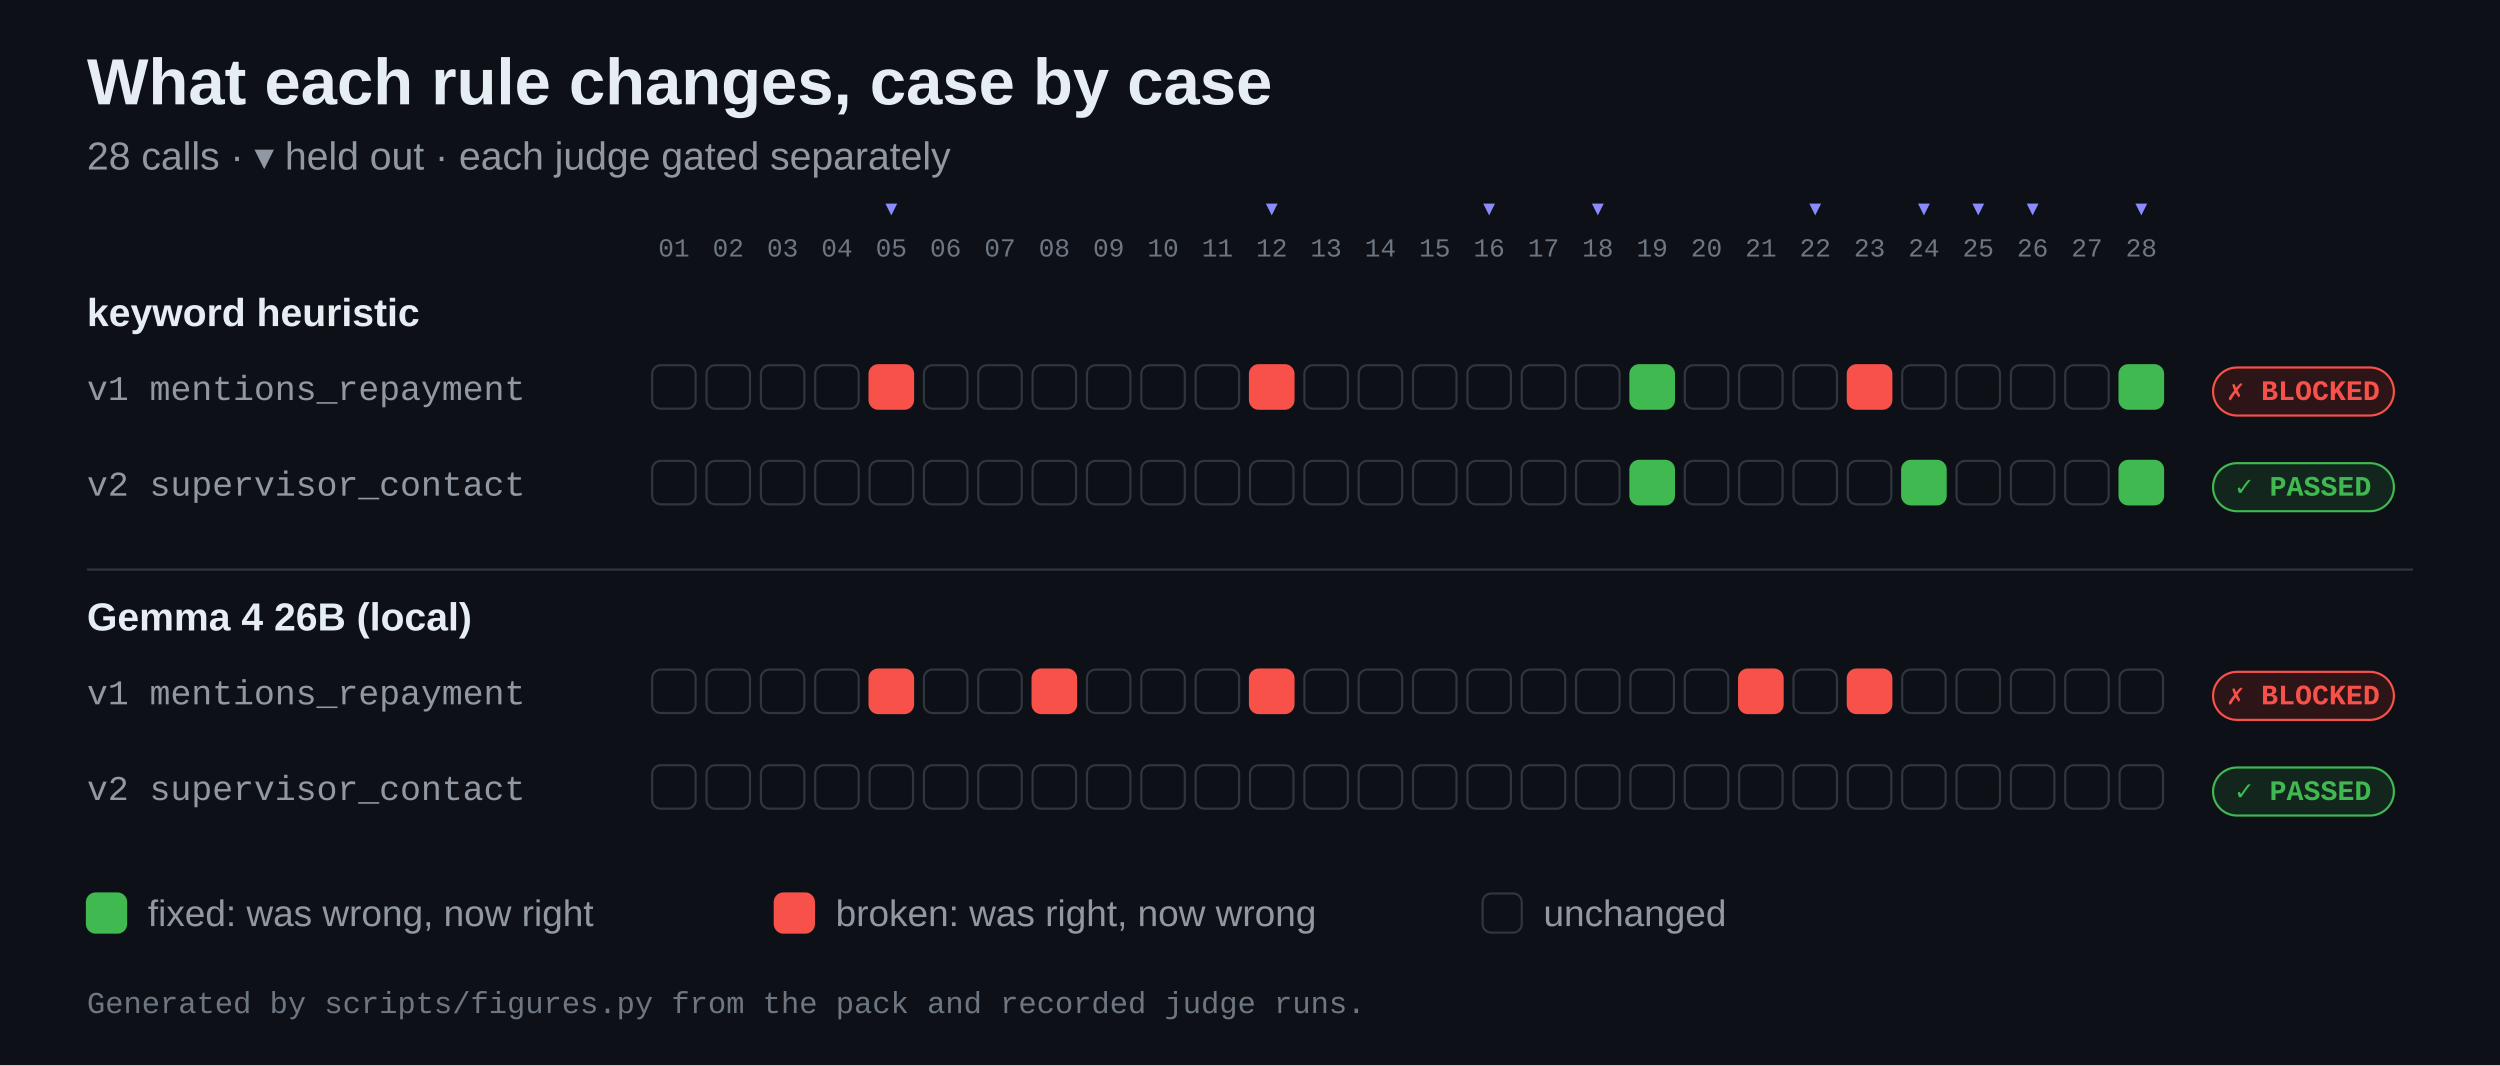
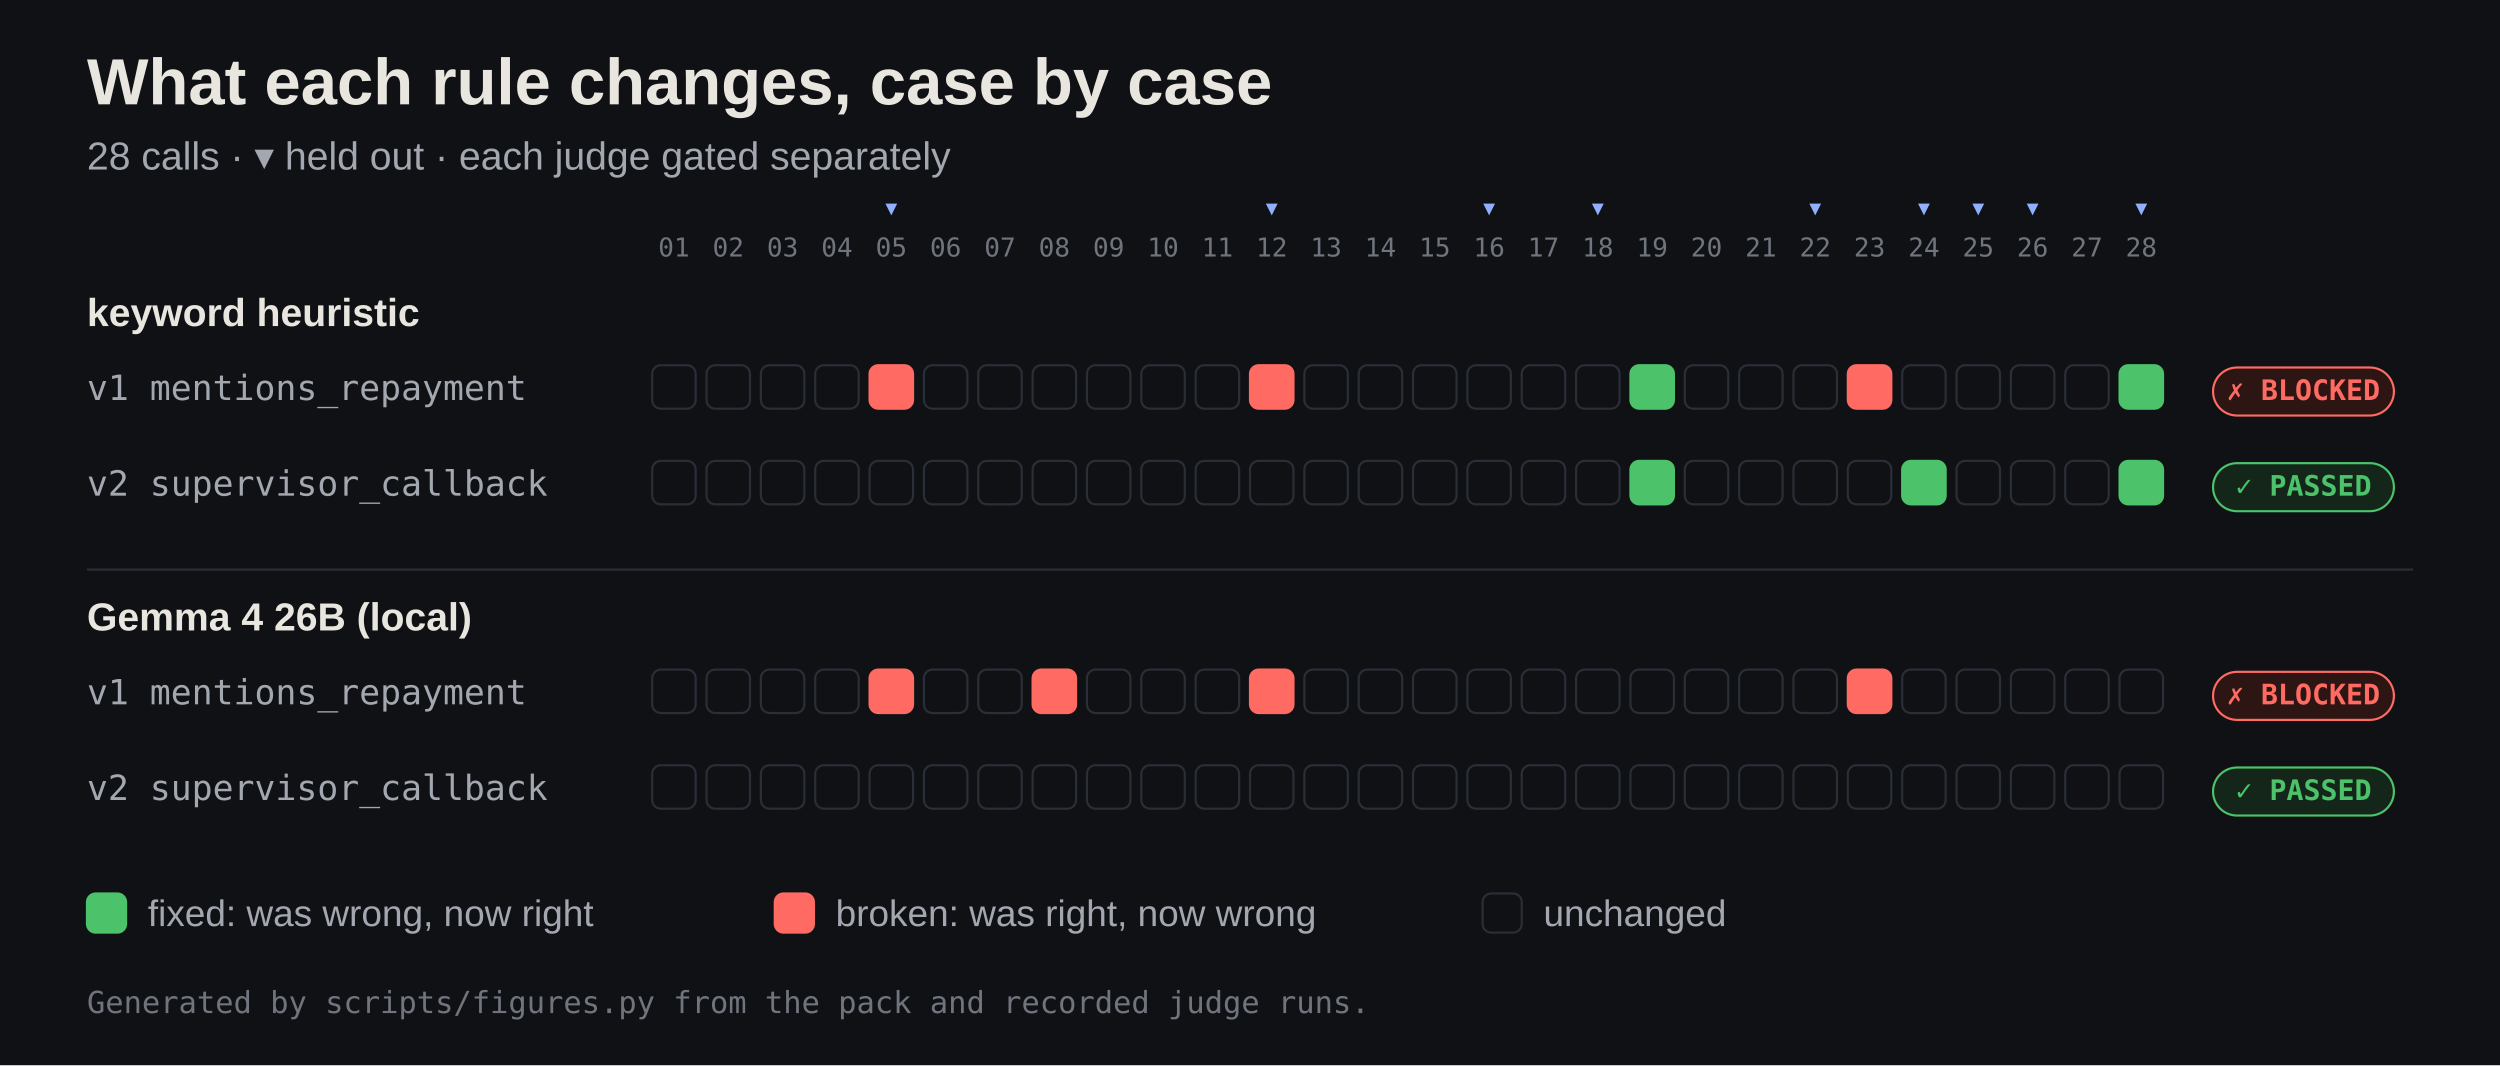
<svg xmlns="http://www.w3.org/2000/svg" width="1150" height="490" viewBox="0 0 1150 490" role="img" aria-label="Flip map: cases each rule fixes or breaks, per judge">
-   <rect width="1150" height="490" fill="#0d1117" />
-   <text x="40" y="48" font-family="-apple-system, BlinkMacSystemFont, 'Segoe UI', 'Helvetica Neue', Arial, sans-serif" font-size="30" font-weight="700" fill="#e6edf3" text-anchor="start">What each rule changes, case by case</text>
-   <text x="40" y="78" font-family="-apple-system, BlinkMacSystemFont, 'Segoe UI', 'Helvetica Neue', Arial, sans-serif" font-size="18" font-weight="400" fill="#9198a1" text-anchor="start">28 calls · ▾ held out · each judge gated separately</text>
-   <text x="310.0" y="118" font-family="ui-monospace, SFMono-Regular, 'SF Mono', Menlo, Consolas, 'Liberation Mono', monospace" font-size="12" font-weight="400" fill="#6e7681" text-anchor="middle">01</text>
-   <text x="335.0" y="118" font-family="ui-monospace, SFMono-Regular, 'SF Mono', Menlo, Consolas, 'Liberation Mono', monospace" font-size="12" font-weight="400" fill="#6e7681" text-anchor="middle">02</text>
-   <text x="360.0" y="118" font-family="ui-monospace, SFMono-Regular, 'SF Mono', Menlo, Consolas, 'Liberation Mono', monospace" font-size="12" font-weight="400" fill="#6e7681" text-anchor="middle">03</text>
-   <text x="385.0" y="118" font-family="ui-monospace, SFMono-Regular, 'SF Mono', Menlo, Consolas, 'Liberation Mono', monospace" font-size="12" font-weight="400" fill="#6e7681" text-anchor="middle">04</text>
-   <text x="410.0" y="118" font-family="ui-monospace, SFMono-Regular, 'SF Mono', Menlo, Consolas, 'Liberation Mono', monospace" font-size="12" font-weight="400" fill="#6e7681" text-anchor="middle">05</text>
-   <text x="410.0" y="100" font-family="ui-monospace, SFMono-Regular, 'SF Mono', Menlo, Consolas, 'Liberation Mono', monospace" font-size="14" font-weight="400" fill="#8b8bff" text-anchor="middle">▾</text>
-   <text x="435.0" y="118" font-family="ui-monospace, SFMono-Regular, 'SF Mono', Menlo, Consolas, 'Liberation Mono', monospace" font-size="12" font-weight="400" fill="#6e7681" text-anchor="middle">06</text>
-   <text x="460.0" y="118" font-family="ui-monospace, SFMono-Regular, 'SF Mono', Menlo, Consolas, 'Liberation Mono', monospace" font-size="12" font-weight="400" fill="#6e7681" text-anchor="middle">07</text>
-   <text x="485.0" y="118" font-family="ui-monospace, SFMono-Regular, 'SF Mono', Menlo, Consolas, 'Liberation Mono', monospace" font-size="12" font-weight="400" fill="#6e7681" text-anchor="middle">08</text>
-   <text x="510.0" y="118" font-family="ui-monospace, SFMono-Regular, 'SF Mono', Menlo, Consolas, 'Liberation Mono', monospace" font-size="12" font-weight="400" fill="#6e7681" text-anchor="middle">09</text>
-   <text x="535.0" y="118" font-family="ui-monospace, SFMono-Regular, 'SF Mono', Menlo, Consolas, 'Liberation Mono', monospace" font-size="12" font-weight="400" fill="#6e7681" text-anchor="middle">10</text>
-   <text x="560.0" y="118" font-family="ui-monospace, SFMono-Regular, 'SF Mono', Menlo, Consolas, 'Liberation Mono', monospace" font-size="12" font-weight="400" fill="#6e7681" text-anchor="middle">11</text>
-   <text x="585.0" y="118" font-family="ui-monospace, SFMono-Regular, 'SF Mono', Menlo, Consolas, 'Liberation Mono', monospace" font-size="12" font-weight="400" fill="#6e7681" text-anchor="middle">12</text>
-   <text x="585.0" y="100" font-family="ui-monospace, SFMono-Regular, 'SF Mono', Menlo, Consolas, 'Liberation Mono', monospace" font-size="14" font-weight="400" fill="#8b8bff" text-anchor="middle">▾</text>
-   <text x="610.0" y="118" font-family="ui-monospace, SFMono-Regular, 'SF Mono', Menlo, Consolas, 'Liberation Mono', monospace" font-size="12" font-weight="400" fill="#6e7681" text-anchor="middle">13</text>
-   <text x="635.0" y="118" font-family="ui-monospace, SFMono-Regular, 'SF Mono', Menlo, Consolas, 'Liberation Mono', monospace" font-size="12" font-weight="400" fill="#6e7681" text-anchor="middle">14</text>
-   <text x="660.0" y="118" font-family="ui-monospace, SFMono-Regular, 'SF Mono', Menlo, Consolas, 'Liberation Mono', monospace" font-size="12" font-weight="400" fill="#6e7681" text-anchor="middle">15</text>
-   <text x="685.0" y="118" font-family="ui-monospace, SFMono-Regular, 'SF Mono', Menlo, Consolas, 'Liberation Mono', monospace" font-size="12" font-weight="400" fill="#6e7681" text-anchor="middle">16</text>
-   <text x="685.0" y="100" font-family="ui-monospace, SFMono-Regular, 'SF Mono', Menlo, Consolas, 'Liberation Mono', monospace" font-size="14" font-weight="400" fill="#8b8bff" text-anchor="middle">▾</text>
-   <text x="710.0" y="118" font-family="ui-monospace, SFMono-Regular, 'SF Mono', Menlo, Consolas, 'Liberation Mono', monospace" font-size="12" font-weight="400" fill="#6e7681" text-anchor="middle">17</text>
-   <text x="735.0" y="118" font-family="ui-monospace, SFMono-Regular, 'SF Mono', Menlo, Consolas, 'Liberation Mono', monospace" font-size="12" font-weight="400" fill="#6e7681" text-anchor="middle">18</text>
-   <text x="735.0" y="100" font-family="ui-monospace, SFMono-Regular, 'SF Mono', Menlo, Consolas, 'Liberation Mono', monospace" font-size="14" font-weight="400" fill="#8b8bff" text-anchor="middle">▾</text>
-   <text x="760.0" y="118" font-family="ui-monospace, SFMono-Regular, 'SF Mono', Menlo, Consolas, 'Liberation Mono', monospace" font-size="12" font-weight="400" fill="#6e7681" text-anchor="middle">19</text>
-   <text x="785.0" y="118" font-family="ui-monospace, SFMono-Regular, 'SF Mono', Menlo, Consolas, 'Liberation Mono', monospace" font-size="12" font-weight="400" fill="#6e7681" text-anchor="middle">20</text>
-   <text x="810.0" y="118" font-family="ui-monospace, SFMono-Regular, 'SF Mono', Menlo, Consolas, 'Liberation Mono', monospace" font-size="12" font-weight="400" fill="#6e7681" text-anchor="middle">21</text>
-   <text x="835.0" y="118" font-family="ui-monospace, SFMono-Regular, 'SF Mono', Menlo, Consolas, 'Liberation Mono', monospace" font-size="12" font-weight="400" fill="#6e7681" text-anchor="middle">22</text>
-   <text x="835.0" y="100" font-family="ui-monospace, SFMono-Regular, 'SF Mono', Menlo, Consolas, 'Liberation Mono', monospace" font-size="14" font-weight="400" fill="#8b8bff" text-anchor="middle">▾</text>
-   <text x="860.0" y="118" font-family="ui-monospace, SFMono-Regular, 'SF Mono', Menlo, Consolas, 'Liberation Mono', monospace" font-size="12" font-weight="400" fill="#6e7681" text-anchor="middle">23</text>
-   <text x="885.0" y="118" font-family="ui-monospace, SFMono-Regular, 'SF Mono', Menlo, Consolas, 'Liberation Mono', monospace" font-size="12" font-weight="400" fill="#6e7681" text-anchor="middle">24</text>
-   <text x="885.0" y="100" font-family="ui-monospace, SFMono-Regular, 'SF Mono', Menlo, Consolas, 'Liberation Mono', monospace" font-size="14" font-weight="400" fill="#8b8bff" text-anchor="middle">▾</text>
-   <text x="910.0" y="118" font-family="ui-monospace, SFMono-Regular, 'SF Mono', Menlo, Consolas, 'Liberation Mono', monospace" font-size="12" font-weight="400" fill="#6e7681" text-anchor="middle">25</text>
-   <text x="910.0" y="100" font-family="ui-monospace, SFMono-Regular, 'SF Mono', Menlo, Consolas, 'Liberation Mono', monospace" font-size="14" font-weight="400" fill="#8b8bff" text-anchor="middle">▾</text>
-   <text x="935.0" y="118" font-family="ui-monospace, SFMono-Regular, 'SF Mono', Menlo, Consolas, 'Liberation Mono', monospace" font-size="12" font-weight="400" fill="#6e7681" text-anchor="middle">26</text>
-   <text x="935.0" y="100" font-family="ui-monospace, SFMono-Regular, 'SF Mono', Menlo, Consolas, 'Liberation Mono', monospace" font-size="14" font-weight="400" fill="#8b8bff" text-anchor="middle">▾</text>
-   <text x="960.0" y="118" font-family="ui-monospace, SFMono-Regular, 'SF Mono', Menlo, Consolas, 'Liberation Mono', monospace" font-size="12" font-weight="400" fill="#6e7681" text-anchor="middle">27</text>
-   <text x="985.0" y="118" font-family="ui-monospace, SFMono-Regular, 'SF Mono', Menlo, Consolas, 'Liberation Mono', monospace" font-size="12" font-weight="400" fill="#6e7681" text-anchor="middle">28</text>
-   <text x="985.0" y="100" font-family="ui-monospace, SFMono-Regular, 'SF Mono', Menlo, Consolas, 'Liberation Mono', monospace" font-size="14" font-weight="400" fill="#8b8bff" text-anchor="middle">▾</text>
-   <text x="40" y="150" font-family="-apple-system, BlinkMacSystemFont, 'Segoe UI', 'Helvetica Neue', Arial, sans-serif" font-size="18" font-weight="700" fill="#e6edf3" text-anchor="start">keyword heuristic</text>
-   <text x="40" y="184" font-family="ui-monospace, SFMono-Regular, 'SF Mono', Menlo, Consolas, 'Liberation Mono', monospace" font-size="16" font-weight="400" fill="#9198a1" text-anchor="start">v1 mentions_repayment</text>
-   <rect x="300" y="168" width="20" height="20" rx="4" fill="none" stroke="#30363d" />
-   <rect x="325" y="168" width="20" height="20" rx="4" fill="none" stroke="#30363d" />
-   <rect x="350" y="168" width="20" height="20" rx="4" fill="none" stroke="#30363d" />
-   <rect x="375" y="168" width="20" height="20" rx="4" fill="none" stroke="#30363d" />
-   <rect x="400" y="168" width="20" height="20" rx="4" fill="#f85149" stroke="#f85149" />
-   <rect x="425" y="168" width="20" height="20" rx="4" fill="none" stroke="#30363d" />
-   <rect x="450" y="168" width="20" height="20" rx="4" fill="none" stroke="#30363d" />
-   <rect x="475" y="168" width="20" height="20" rx="4" fill="none" stroke="#30363d" />
-   <rect x="500" y="168" width="20" height="20" rx="4" fill="none" stroke="#30363d" />
-   <rect x="525" y="168" width="20" height="20" rx="4" fill="none" stroke="#30363d" />
-   <rect x="550" y="168" width="20" height="20" rx="4" fill="none" stroke="#30363d" />
-   <rect x="575" y="168" width="20" height="20" rx="4" fill="#f85149" stroke="#f85149" />
-   <rect x="600" y="168" width="20" height="20" rx="4" fill="none" stroke="#30363d" />
-   <rect x="625" y="168" width="20" height="20" rx="4" fill="none" stroke="#30363d" />
-   <rect x="650" y="168" width="20" height="20" rx="4" fill="none" stroke="#30363d" />
-   <rect x="675" y="168" width="20" height="20" rx="4" fill="none" stroke="#30363d" />
-   <rect x="700" y="168" width="20" height="20" rx="4" fill="none" stroke="#30363d" />
-   <rect x="725" y="168" width="20" height="20" rx="4" fill="none" stroke="#30363d" />
-   <rect x="750" y="168" width="20" height="20" rx="4" fill="#3fb950" stroke="#3fb950" />
-   <rect x="775" y="168" width="20" height="20" rx="4" fill="none" stroke="#30363d" />
-   <rect x="800" y="168" width="20" height="20" rx="4" fill="none" stroke="#30363d" />
-   <rect x="825" y="168" width="20" height="20" rx="4" fill="none" stroke="#30363d" />
-   <rect x="850" y="168" width="20" height="20" rx="4" fill="#f85149" stroke="#f85149" />
-   <rect x="875" y="168" width="20" height="20" rx="4" fill="none" stroke="#30363d" />
-   <rect x="900" y="168" width="20" height="20" rx="4" fill="none" stroke="#30363d" />
-   <rect x="925" y="168" width="20" height="20" rx="4" fill="none" stroke="#30363d" />
-   <rect x="950" y="168" width="20" height="20" rx="4" fill="none" stroke="#30363d" />
-   <rect x="975" y="168" width="20" height="20" rx="4" fill="#3fb950" stroke="#3fb950" />
-   <rect x="1018" y="169.05" width="83.2" height="22.1" rx="11.05" fill="#2d1517" stroke="#f85149" stroke-width="1" />
-   <text x="1059.6" y="184" font-family="ui-monospace, SFMono-Regular, 'SF Mono', Menlo, Consolas, 'Liberation Mono', monospace" font-size="13" font-weight="700" fill="#f85149" text-anchor="middle">✗ BLOCKED</text>
-   <text x="40" y="228" font-family="ui-monospace, SFMono-Regular, 'SF Mono', Menlo, Consolas, 'Liberation Mono', monospace" font-size="16" font-weight="400" fill="#9198a1" text-anchor="start">v2 supervisor_contact</text>
-   <rect x="300" y="212" width="20" height="20" rx="4" fill="none" stroke="#30363d" />
-   <rect x="325" y="212" width="20" height="20" rx="4" fill="none" stroke="#30363d" />
-   <rect x="350" y="212" width="20" height="20" rx="4" fill="none" stroke="#30363d" />
-   <rect x="375" y="212" width="20" height="20" rx="4" fill="none" stroke="#30363d" />
-   <rect x="400" y="212" width="20" height="20" rx="4" fill="none" stroke="#30363d" />
-   <rect x="425" y="212" width="20" height="20" rx="4" fill="none" stroke="#30363d" />
-   <rect x="450" y="212" width="20" height="20" rx="4" fill="none" stroke="#30363d" />
-   <rect x="475" y="212" width="20" height="20" rx="4" fill="none" stroke="#30363d" />
-   <rect x="500" y="212" width="20" height="20" rx="4" fill="none" stroke="#30363d" />
-   <rect x="525" y="212" width="20" height="20" rx="4" fill="none" stroke="#30363d" />
-   <rect x="550" y="212" width="20" height="20" rx="4" fill="none" stroke="#30363d" />
-   <rect x="575" y="212" width="20" height="20" rx="4" fill="none" stroke="#30363d" />
-   <rect x="600" y="212" width="20" height="20" rx="4" fill="none" stroke="#30363d" />
-   <rect x="625" y="212" width="20" height="20" rx="4" fill="none" stroke="#30363d" />
-   <rect x="650" y="212" width="20" height="20" rx="4" fill="none" stroke="#30363d" />
-   <rect x="675" y="212" width="20" height="20" rx="4" fill="none" stroke="#30363d" />
-   <rect x="700" y="212" width="20" height="20" rx="4" fill="none" stroke="#30363d" />
-   <rect x="725" y="212" width="20" height="20" rx="4" fill="none" stroke="#30363d" />
-   <rect x="750" y="212" width="20" height="20" rx="4" fill="#3fb950" stroke="#3fb950" />
-   <rect x="775" y="212" width="20" height="20" rx="4" fill="none" stroke="#30363d" />
-   <rect x="800" y="212" width="20" height="20" rx="4" fill="none" stroke="#30363d" />
-   <rect x="825" y="212" width="20" height="20" rx="4" fill="none" stroke="#30363d" />
-   <rect x="850" y="212" width="20" height="20" rx="4" fill="none" stroke="#30363d" />
-   <rect x="875" y="212" width="20" height="20" rx="4" fill="#3fb950" stroke="#3fb950" />
-   <rect x="900" y="212" width="20" height="20" rx="4" fill="none" stroke="#30363d" />
-   <rect x="925" y="212" width="20" height="20" rx="4" fill="none" stroke="#30363d" />
-   <rect x="950" y="212" width="20" height="20" rx="4" fill="none" stroke="#30363d" />
-   <rect x="975" y="212" width="20" height="20" rx="4" fill="#3fb950" stroke="#3fb950" />
-   <rect x="1018" y="213.05" width="83.2" height="22.1" rx="11.05" fill="#12261e" stroke="#3fb950" stroke-width="1" />
-   <text x="1059.6" y="228" font-family="ui-monospace, SFMono-Regular, 'SF Mono', Menlo, Consolas, 'Liberation Mono', monospace" font-size="13" font-weight="700" fill="#3fb950" text-anchor="middle">✓ PASSED</text>
-   <line x1="40" y1="262" x2="1110" y2="262" stroke="#30363d" />
-   <text x="40" y="290" font-family="-apple-system, BlinkMacSystemFont, 'Segoe UI', 'Helvetica Neue', Arial, sans-serif" font-size="18" font-weight="700" fill="#e6edf3" text-anchor="start">Gemma 4 26B (local)</text>
-   <text x="40" y="324" font-family="ui-monospace, SFMono-Regular, 'SF Mono', Menlo, Consolas, 'Liberation Mono', monospace" font-size="16" font-weight="400" fill="#9198a1" text-anchor="start">v1 mentions_repayment</text>
-   <rect x="300" y="308" width="20" height="20" rx="4" fill="none" stroke="#30363d" />
-   <rect x="325" y="308" width="20" height="20" rx="4" fill="none" stroke="#30363d" />
-   <rect x="350" y="308" width="20" height="20" rx="4" fill="none" stroke="#30363d" />
-   <rect x="375" y="308" width="20" height="20" rx="4" fill="none" stroke="#30363d" />
-   <rect x="400" y="308" width="20" height="20" rx="4" fill="#f85149" stroke="#f85149" />
-   <rect x="425" y="308" width="20" height="20" rx="4" fill="none" stroke="#30363d" />
-   <rect x="450" y="308" width="20" height="20" rx="4" fill="none" stroke="#30363d" />
-   <rect x="475" y="308" width="20" height="20" rx="4" fill="#f85149" stroke="#f85149" />
-   <rect x="500" y="308" width="20" height="20" rx="4" fill="none" stroke="#30363d" />
-   <rect x="525" y="308" width="20" height="20" rx="4" fill="none" stroke="#30363d" />
-   <rect x="550" y="308" width="20" height="20" rx="4" fill="none" stroke="#30363d" />
-   <rect x="575" y="308" width="20" height="20" rx="4" fill="#f85149" stroke="#f85149" />
-   <rect x="600" y="308" width="20" height="20" rx="4" fill="none" stroke="#30363d" />
-   <rect x="625" y="308" width="20" height="20" rx="4" fill="none" stroke="#30363d" />
-   <rect x="650" y="308" width="20" height="20" rx="4" fill="none" stroke="#30363d" />
-   <rect x="675" y="308" width="20" height="20" rx="4" fill="none" stroke="#30363d" />
-   <rect x="700" y="308" width="20" height="20" rx="4" fill="none" stroke="#30363d" />
-   <rect x="725" y="308" width="20" height="20" rx="4" fill="none" stroke="#30363d" />
-   <rect x="750" y="308" width="20" height="20" rx="4" fill="none" stroke="#30363d" />
-   <rect x="775" y="308" width="20" height="20" rx="4" fill="none" stroke="#30363d" />
-   <rect x="800" y="308" width="20" height="20" rx="4" fill="#f85149" stroke="#f85149" />
-   <rect x="825" y="308" width="20" height="20" rx="4" fill="none" stroke="#30363d" />
-   <rect x="850" y="308" width="20" height="20" rx="4" fill="#f85149" stroke="#f85149" />
-   <rect x="875" y="308" width="20" height="20" rx="4" fill="none" stroke="#30363d" />
-   <rect x="900" y="308" width="20" height="20" rx="4" fill="none" stroke="#30363d" />
-   <rect x="925" y="308" width="20" height="20" rx="4" fill="none" stroke="#30363d" />
-   <rect x="950" y="308" width="20" height="20" rx="4" fill="none" stroke="#30363d" />
-   <rect x="975" y="308" width="20" height="20" rx="4" fill="none" stroke="#30363d" />
-   <rect x="1018" y="309.05" width="83.2" height="22.1" rx="11.05" fill="#2d1517" stroke="#f85149" stroke-width="1" />
-   <text x="1059.6" y="324" font-family="ui-monospace, SFMono-Regular, 'SF Mono', Menlo, Consolas, 'Liberation Mono', monospace" font-size="13" font-weight="700" fill="#f85149" text-anchor="middle">✗ BLOCKED</text>
-   <text x="40" y="368" font-family="ui-monospace, SFMono-Regular, 'SF Mono', Menlo, Consolas, 'Liberation Mono', monospace" font-size="16" font-weight="400" fill="#9198a1" text-anchor="start">v2 supervisor_contact</text>
-   <rect x="300" y="352" width="20" height="20" rx="4" fill="none" stroke="#30363d" />
-   <rect x="325" y="352" width="20" height="20" rx="4" fill="none" stroke="#30363d" />
-   <rect x="350" y="352" width="20" height="20" rx="4" fill="none" stroke="#30363d" />
-   <rect x="375" y="352" width="20" height="20" rx="4" fill="none" stroke="#30363d" />
-   <rect x="400" y="352" width="20" height="20" rx="4" fill="none" stroke="#30363d" />
-   <rect x="425" y="352" width="20" height="20" rx="4" fill="none" stroke="#30363d" />
-   <rect x="450" y="352" width="20" height="20" rx="4" fill="none" stroke="#30363d" />
-   <rect x="475" y="352" width="20" height="20" rx="4" fill="none" stroke="#30363d" />
-   <rect x="500" y="352" width="20" height="20" rx="4" fill="none" stroke="#30363d" />
-   <rect x="525" y="352" width="20" height="20" rx="4" fill="none" stroke="#30363d" />
-   <rect x="550" y="352" width="20" height="20" rx="4" fill="none" stroke="#30363d" />
-   <rect x="575" y="352" width="20" height="20" rx="4" fill="none" stroke="#30363d" />
-   <rect x="600" y="352" width="20" height="20" rx="4" fill="none" stroke="#30363d" />
-   <rect x="625" y="352" width="20" height="20" rx="4" fill="none" stroke="#30363d" />
-   <rect x="650" y="352" width="20" height="20" rx="4" fill="none" stroke="#30363d" />
-   <rect x="675" y="352" width="20" height="20" rx="4" fill="none" stroke="#30363d" />
-   <rect x="700" y="352" width="20" height="20" rx="4" fill="none" stroke="#30363d" />
-   <rect x="725" y="352" width="20" height="20" rx="4" fill="none" stroke="#30363d" />
-   <rect x="750" y="352" width="20" height="20" rx="4" fill="none" stroke="#30363d" />
-   <rect x="775" y="352" width="20" height="20" rx="4" fill="none" stroke="#30363d" />
-   <rect x="800" y="352" width="20" height="20" rx="4" fill="none" stroke="#30363d" />
-   <rect x="825" y="352" width="20" height="20" rx="4" fill="none" stroke="#30363d" />
-   <rect x="850" y="352" width="20" height="20" rx="4" fill="none" stroke="#30363d" />
-   <rect x="875" y="352" width="20" height="20" rx="4" fill="none" stroke="#30363d" />
-   <rect x="900" y="352" width="20" height="20" rx="4" fill="none" stroke="#30363d" />
-   <rect x="925" y="352" width="20" height="20" rx="4" fill="none" stroke="#30363d" />
-   <rect x="950" y="352" width="20" height="20" rx="4" fill="none" stroke="#30363d" />
-   <rect x="975" y="352" width="20" height="20" rx="4" fill="none" stroke="#30363d" />
-   <rect x="1018" y="353.05" width="83.2" height="22.1" rx="11.05" fill="#12261e" stroke="#3fb950" stroke-width="1" />
-   <text x="1059.6" y="368" font-family="ui-monospace, SFMono-Regular, 'SF Mono', Menlo, Consolas, 'Liberation Mono', monospace" font-size="13" font-weight="700" fill="#3fb950" text-anchor="middle">✓ PASSED</text>
-   <rect x="40" y="411" width="18" height="18" rx="4" fill="#3fb950" stroke="#3fb950" />
-   <text x="68" y="426" font-family="-apple-system, BlinkMacSystemFont, 'Segoe UI', 'Helvetica Neue', Arial, sans-serif" font-size="17" font-weight="400" fill="#9198a1" text-anchor="start">fixed: was wrong, now right</text>
-   <rect x="356.4" y="411" width="18" height="18" rx="4" fill="#f85149" stroke="#f85149" />
-   <text x="384.4" y="426" font-family="-apple-system, BlinkMacSystemFont, 'Segoe UI', 'Helvetica Neue', Arial, sans-serif" font-size="17" font-weight="400" fill="#9198a1" text-anchor="start">broken: was right, now wrong</text>
-   <rect x="682.0" y="411" width="18" height="18" rx="4" fill="none" stroke="#30363d" />
-   <text x="710.0" y="426" font-family="-apple-system, BlinkMacSystemFont, 'Segoe UI', 'Helvetica Neue', Arial, sans-serif" font-size="17" font-weight="400" fill="#9198a1" text-anchor="start">unchanged</text>
-   <text x="40" y="466" font-family="ui-monospace, SFMono-Regular, 'SF Mono', Menlo, Consolas, 'Liberation Mono', monospace" font-size="14" font-weight="400" fill="#6e7681" text-anchor="start">Generated by scripts/figures.py from the pack and recorded judge runs.</text>
+   <rect width="1150" height="490" fill="#0f1115" />
+   <text x="40" y="48" font-family="Geist, -apple-system, BlinkMacSystemFont, 'Segoe UI', 'Helvetica Neue', Arial, sans-serif" font-size="30" font-weight="700" fill="#e9e6df" text-anchor="start">What each rule changes, case by case</text>
+   <text x="40" y="78" font-family="Geist, -apple-system, BlinkMacSystemFont, 'Segoe UI', 'Helvetica Neue', Arial, sans-serif" font-size="18" font-weight="400" fill="#a3a7af" text-anchor="start">28 calls · ▾ held out · each judge gated separately</text>
+   <text x="310.0" y="118" font-family="'Geist Mono', ui-monospace, SFMono-Regular, 'SF Mono', Menlo, Consolas, monospace" font-size="12" font-weight="400" fill="#6f747d" text-anchor="middle">01</text>
+   <text x="335.0" y="118" font-family="'Geist Mono', ui-monospace, SFMono-Regular, 'SF Mono', Menlo, Consolas, monospace" font-size="12" font-weight="400" fill="#6f747d" text-anchor="middle">02</text>
+   <text x="360.0" y="118" font-family="'Geist Mono', ui-monospace, SFMono-Regular, 'SF Mono', Menlo, Consolas, monospace" font-size="12" font-weight="400" fill="#6f747d" text-anchor="middle">03</text>
+   <text x="385.0" y="118" font-family="'Geist Mono', ui-monospace, SFMono-Regular, 'SF Mono', Menlo, Consolas, monospace" font-size="12" font-weight="400" fill="#6f747d" text-anchor="middle">04</text>
+   <text x="410.0" y="118" font-family="'Geist Mono', ui-monospace, SFMono-Regular, 'SF Mono', Menlo, Consolas, monospace" font-size="12" font-weight="400" fill="#6f747d" text-anchor="middle">05</text>
+   <text x="410.0" y="100" font-family="'Geist Mono', ui-monospace, SFMono-Regular, 'SF Mono', Menlo, Consolas, monospace" font-size="14" font-weight="400" fill="#8fb0ff" text-anchor="middle">▾</text>
+   <text x="435.0" y="118" font-family="'Geist Mono', ui-monospace, SFMono-Regular, 'SF Mono', Menlo, Consolas, monospace" font-size="12" font-weight="400" fill="#6f747d" text-anchor="middle">06</text>
+   <text x="460.0" y="118" font-family="'Geist Mono', ui-monospace, SFMono-Regular, 'SF Mono', Menlo, Consolas, monospace" font-size="12" font-weight="400" fill="#6f747d" text-anchor="middle">07</text>
+   <text x="485.0" y="118" font-family="'Geist Mono', ui-monospace, SFMono-Regular, 'SF Mono', Menlo, Consolas, monospace" font-size="12" font-weight="400" fill="#6f747d" text-anchor="middle">08</text>
+   <text x="510.0" y="118" font-family="'Geist Mono', ui-monospace, SFMono-Regular, 'SF Mono', Menlo, Consolas, monospace" font-size="12" font-weight="400" fill="#6f747d" text-anchor="middle">09</text>
+   <text x="535.0" y="118" font-family="'Geist Mono', ui-monospace, SFMono-Regular, 'SF Mono', Menlo, Consolas, monospace" font-size="12" font-weight="400" fill="#6f747d" text-anchor="middle">10</text>
+   <text x="560.0" y="118" font-family="'Geist Mono', ui-monospace, SFMono-Regular, 'SF Mono', Menlo, Consolas, monospace" font-size="12" font-weight="400" fill="#6f747d" text-anchor="middle">11</text>
+   <text x="585.0" y="118" font-family="'Geist Mono', ui-monospace, SFMono-Regular, 'SF Mono', Menlo, Consolas, monospace" font-size="12" font-weight="400" fill="#6f747d" text-anchor="middle">12</text>
+   <text x="585.0" y="100" font-family="'Geist Mono', ui-monospace, SFMono-Regular, 'SF Mono', Menlo, Consolas, monospace" font-size="14" font-weight="400" fill="#8fb0ff" text-anchor="middle">▾</text>
+   <text x="610.0" y="118" font-family="'Geist Mono', ui-monospace, SFMono-Regular, 'SF Mono', Menlo, Consolas, monospace" font-size="12" font-weight="400" fill="#6f747d" text-anchor="middle">13</text>
+   <text x="635.0" y="118" font-family="'Geist Mono', ui-monospace, SFMono-Regular, 'SF Mono', Menlo, Consolas, monospace" font-size="12" font-weight="400" fill="#6f747d" text-anchor="middle">14</text>
+   <text x="660.0" y="118" font-family="'Geist Mono', ui-monospace, SFMono-Regular, 'SF Mono', Menlo, Consolas, monospace" font-size="12" font-weight="400" fill="#6f747d" text-anchor="middle">15</text>
+   <text x="685.0" y="118" font-family="'Geist Mono', ui-monospace, SFMono-Regular, 'SF Mono', Menlo, Consolas, monospace" font-size="12" font-weight="400" fill="#6f747d" text-anchor="middle">16</text>
+   <text x="685.0" y="100" font-family="'Geist Mono', ui-monospace, SFMono-Regular, 'SF Mono', Menlo, Consolas, monospace" font-size="14" font-weight="400" fill="#8fb0ff" text-anchor="middle">▾</text>
+   <text x="710.0" y="118" font-family="'Geist Mono', ui-monospace, SFMono-Regular, 'SF Mono', Menlo, Consolas, monospace" font-size="12" font-weight="400" fill="#6f747d" text-anchor="middle">17</text>
+   <text x="735.0" y="118" font-family="'Geist Mono', ui-monospace, SFMono-Regular, 'SF Mono', Menlo, Consolas, monospace" font-size="12" font-weight="400" fill="#6f747d" text-anchor="middle">18</text>
+   <text x="735.0" y="100" font-family="'Geist Mono', ui-monospace, SFMono-Regular, 'SF Mono', Menlo, Consolas, monospace" font-size="14" font-weight="400" fill="#8fb0ff" text-anchor="middle">▾</text>
+   <text x="760.0" y="118" font-family="'Geist Mono', ui-monospace, SFMono-Regular, 'SF Mono', Menlo, Consolas, monospace" font-size="12" font-weight="400" fill="#6f747d" text-anchor="middle">19</text>
+   <text x="785.0" y="118" font-family="'Geist Mono', ui-monospace, SFMono-Regular, 'SF Mono', Menlo, Consolas, monospace" font-size="12" font-weight="400" fill="#6f747d" text-anchor="middle">20</text>
+   <text x="810.0" y="118" font-family="'Geist Mono', ui-monospace, SFMono-Regular, 'SF Mono', Menlo, Consolas, monospace" font-size="12" font-weight="400" fill="#6f747d" text-anchor="middle">21</text>
+   <text x="835.0" y="118" font-family="'Geist Mono', ui-monospace, SFMono-Regular, 'SF Mono', Menlo, Consolas, monospace" font-size="12" font-weight="400" fill="#6f747d" text-anchor="middle">22</text>
+   <text x="835.0" y="100" font-family="'Geist Mono', ui-monospace, SFMono-Regular, 'SF Mono', Menlo, Consolas, monospace" font-size="14" font-weight="400" fill="#8fb0ff" text-anchor="middle">▾</text>
+   <text x="860.0" y="118" font-family="'Geist Mono', ui-monospace, SFMono-Regular, 'SF Mono', Menlo, Consolas, monospace" font-size="12" font-weight="400" fill="#6f747d" text-anchor="middle">23</text>
+   <text x="885.0" y="118" font-family="'Geist Mono', ui-monospace, SFMono-Regular, 'SF Mono', Menlo, Consolas, monospace" font-size="12" font-weight="400" fill="#6f747d" text-anchor="middle">24</text>
+   <text x="885.0" y="100" font-family="'Geist Mono', ui-monospace, SFMono-Regular, 'SF Mono', Menlo, Consolas, monospace" font-size="14" font-weight="400" fill="#8fb0ff" text-anchor="middle">▾</text>
+   <text x="910.0" y="118" font-family="'Geist Mono', ui-monospace, SFMono-Regular, 'SF Mono', Menlo, Consolas, monospace" font-size="12" font-weight="400" fill="#6f747d" text-anchor="middle">25</text>
+   <text x="910.0" y="100" font-family="'Geist Mono', ui-monospace, SFMono-Regular, 'SF Mono', Menlo, Consolas, monospace" font-size="14" font-weight="400" fill="#8fb0ff" text-anchor="middle">▾</text>
+   <text x="935.0" y="118" font-family="'Geist Mono', ui-monospace, SFMono-Regular, 'SF Mono', Menlo, Consolas, monospace" font-size="12" font-weight="400" fill="#6f747d" text-anchor="middle">26</text>
+   <text x="935.0" y="100" font-family="'Geist Mono', ui-monospace, SFMono-Regular, 'SF Mono', Menlo, Consolas, monospace" font-size="14" font-weight="400" fill="#8fb0ff" text-anchor="middle">▾</text>
+   <text x="960.0" y="118" font-family="'Geist Mono', ui-monospace, SFMono-Regular, 'SF Mono', Menlo, Consolas, monospace" font-size="12" font-weight="400" fill="#6f747d" text-anchor="middle">27</text>
+   <text x="985.0" y="118" font-family="'Geist Mono', ui-monospace, SFMono-Regular, 'SF Mono', Menlo, Consolas, monospace" font-size="12" font-weight="400" fill="#6f747d" text-anchor="middle">28</text>
+   <text x="985.0" y="100" font-family="'Geist Mono', ui-monospace, SFMono-Regular, 'SF Mono', Menlo, Consolas, monospace" font-size="14" font-weight="400" fill="#8fb0ff" text-anchor="middle">▾</text>
+   <text x="40" y="150" font-family="Geist, -apple-system, BlinkMacSystemFont, 'Segoe UI', 'Helvetica Neue', Arial, sans-serif" font-size="18" font-weight="700" fill="#e9e6df" text-anchor="start">keyword heuristic</text>
+   <text x="40" y="184" font-family="'Geist Mono', ui-monospace, SFMono-Regular, 'SF Mono', Menlo, Consolas, monospace" font-size="16" font-weight="400" fill="#a3a7af" text-anchor="start">v1 mentions_repayment</text>
+   <rect x="300" y="168" width="20" height="20" rx="4" fill="none" stroke="#2a2e36" />
+   <rect x="325" y="168" width="20" height="20" rx="4" fill="none" stroke="#2a2e36" />
+   <rect x="350" y="168" width="20" height="20" rx="4" fill="none" stroke="#2a2e36" />
+   <rect x="375" y="168" width="20" height="20" rx="4" fill="none" stroke="#2a2e36" />
+   <rect x="400" y="168" width="20" height="20" rx="4" fill="#ff6b62" stroke="#ff6b62" />
+   <rect x="425" y="168" width="20" height="20" rx="4" fill="none" stroke="#2a2e36" />
+   <rect x="450" y="168" width="20" height="20" rx="4" fill="none" stroke="#2a2e36" />
+   <rect x="475" y="168" width="20" height="20" rx="4" fill="none" stroke="#2a2e36" />
+   <rect x="500" y="168" width="20" height="20" rx="4" fill="none" stroke="#2a2e36" />
+   <rect x="525" y="168" width="20" height="20" rx="4" fill="none" stroke="#2a2e36" />
+   <rect x="550" y="168" width="20" height="20" rx="4" fill="none" stroke="#2a2e36" />
+   <rect x="575" y="168" width="20" height="20" rx="4" fill="#ff6b62" stroke="#ff6b62" />
+   <rect x="600" y="168" width="20" height="20" rx="4" fill="none" stroke="#2a2e36" />
+   <rect x="625" y="168" width="20" height="20" rx="4" fill="none" stroke="#2a2e36" />
+   <rect x="650" y="168" width="20" height="20" rx="4" fill="none" stroke="#2a2e36" />
+   <rect x="675" y="168" width="20" height="20" rx="4" fill="none" stroke="#2a2e36" />
+   <rect x="700" y="168" width="20" height="20" rx="4" fill="none" stroke="#2a2e36" />
+   <rect x="725" y="168" width="20" height="20" rx="4" fill="none" stroke="#2a2e36" />
+   <rect x="750" y="168" width="20" height="20" rx="4" fill="#4cc26a" stroke="#4cc26a" />
+   <rect x="775" y="168" width="20" height="20" rx="4" fill="none" stroke="#2a2e36" />
+   <rect x="800" y="168" width="20" height="20" rx="4" fill="none" stroke="#2a2e36" />
+   <rect x="825" y="168" width="20" height="20" rx="4" fill="none" stroke="#2a2e36" />
+   <rect x="850" y="168" width="20" height="20" rx="4" fill="#ff6b62" stroke="#ff6b62" />
+   <rect x="875" y="168" width="20" height="20" rx="4" fill="none" stroke="#2a2e36" />
+   <rect x="900" y="168" width="20" height="20" rx="4" fill="none" stroke="#2a2e36" />
+   <rect x="925" y="168" width="20" height="20" rx="4" fill="none" stroke="#2a2e36" />
+   <rect x="950" y="168" width="20" height="20" rx="4" fill="none" stroke="#2a2e36" />
+   <rect x="975" y="168" width="20" height="20" rx="4" fill="#4cc26a" stroke="#4cc26a" />
+   <rect x="1018" y="169.05" width="83.2" height="22.1" rx="11.05" fill="#2c1513" stroke="#ff6b62" stroke-width="1" />
+   <text x="1059.6" y="184" font-family="'Geist Mono', ui-monospace, SFMono-Regular, 'SF Mono', Menlo, Consolas, monospace" font-size="13" font-weight="700" fill="#ff6b62" text-anchor="middle">✗ BLOCKED</text>
+   <text x="40" y="228" font-family="'Geist Mono', ui-monospace, SFMono-Regular, 'SF Mono', Menlo, Consolas, monospace" font-size="16" font-weight="400" fill="#a3a7af" text-anchor="start">v2 supervisor_callback</text>
+   <rect x="300" y="212" width="20" height="20" rx="4" fill="none" stroke="#2a2e36" />
+   <rect x="325" y="212" width="20" height="20" rx="4" fill="none" stroke="#2a2e36" />
+   <rect x="350" y="212" width="20" height="20" rx="4" fill="none" stroke="#2a2e36" />
+   <rect x="375" y="212" width="20" height="20" rx="4" fill="none" stroke="#2a2e36" />
+   <rect x="400" y="212" width="20" height="20" rx="4" fill="none" stroke="#2a2e36" />
+   <rect x="425" y="212" width="20" height="20" rx="4" fill="none" stroke="#2a2e36" />
+   <rect x="450" y="212" width="20" height="20" rx="4" fill="none" stroke="#2a2e36" />
+   <rect x="475" y="212" width="20" height="20" rx="4" fill="none" stroke="#2a2e36" />
+   <rect x="500" y="212" width="20" height="20" rx="4" fill="none" stroke="#2a2e36" />
+   <rect x="525" y="212" width="20" height="20" rx="4" fill="none" stroke="#2a2e36" />
+   <rect x="550" y="212" width="20" height="20" rx="4" fill="none" stroke="#2a2e36" />
+   <rect x="575" y="212" width="20" height="20" rx="4" fill="none" stroke="#2a2e36" />
+   <rect x="600" y="212" width="20" height="20" rx="4" fill="none" stroke="#2a2e36" />
+   <rect x="625" y="212" width="20" height="20" rx="4" fill="none" stroke="#2a2e36" />
+   <rect x="650" y="212" width="20" height="20" rx="4" fill="none" stroke="#2a2e36" />
+   <rect x="675" y="212" width="20" height="20" rx="4" fill="none" stroke="#2a2e36" />
+   <rect x="700" y="212" width="20" height="20" rx="4" fill="none" stroke="#2a2e36" />
+   <rect x="725" y="212" width="20" height="20" rx="4" fill="none" stroke="#2a2e36" />
+   <rect x="750" y="212" width="20" height="20" rx="4" fill="#4cc26a" stroke="#4cc26a" />
+   <rect x="775" y="212" width="20" height="20" rx="4" fill="none" stroke="#2a2e36" />
+   <rect x="800" y="212" width="20" height="20" rx="4" fill="none" stroke="#2a2e36" />
+   <rect x="825" y="212" width="20" height="20" rx="4" fill="none" stroke="#2a2e36" />
+   <rect x="850" y="212" width="20" height="20" rx="4" fill="none" stroke="#2a2e36" />
+   <rect x="875" y="212" width="20" height="20" rx="4" fill="#4cc26a" stroke="#4cc26a" />
+   <rect x="900" y="212" width="20" height="20" rx="4" fill="none" stroke="#2a2e36" />
+   <rect x="925" y="212" width="20" height="20" rx="4" fill="none" stroke="#2a2e36" />
+   <rect x="950" y="212" width="20" height="20" rx="4" fill="none" stroke="#2a2e36" />
+   <rect x="975" y="212" width="20" height="20" rx="4" fill="#4cc26a" stroke="#4cc26a" />
+   <rect x="1018" y="213.05" width="83.2" height="22.1" rx="11.05" fill="#14261a" stroke="#4cc26a" stroke-width="1" />
+   <text x="1059.6" y="228" font-family="'Geist Mono', ui-monospace, SFMono-Regular, 'SF Mono', Menlo, Consolas, monospace" font-size="13" font-weight="700" fill="#4cc26a" text-anchor="middle">✓ PASSED</text>
+   <line x1="40" y1="262" x2="1110" y2="262" stroke="#2a2e36" />
+   <text x="40" y="290" font-family="Geist, -apple-system, BlinkMacSystemFont, 'Segoe UI', 'Helvetica Neue', Arial, sans-serif" font-size="18" font-weight="700" fill="#e9e6df" text-anchor="start">Gemma 4 26B (local)</text>
+   <text x="40" y="324" font-family="'Geist Mono', ui-monospace, SFMono-Regular, 'SF Mono', Menlo, Consolas, monospace" font-size="16" font-weight="400" fill="#a3a7af" text-anchor="start">v1 mentions_repayment</text>
+   <rect x="300" y="308" width="20" height="20" rx="4" fill="none" stroke="#2a2e36" />
+   <rect x="325" y="308" width="20" height="20" rx="4" fill="none" stroke="#2a2e36" />
+   <rect x="350" y="308" width="20" height="20" rx="4" fill="none" stroke="#2a2e36" />
+   <rect x="375" y="308" width="20" height="20" rx="4" fill="none" stroke="#2a2e36" />
+   <rect x="400" y="308" width="20" height="20" rx="4" fill="#ff6b62" stroke="#ff6b62" />
+   <rect x="425" y="308" width="20" height="20" rx="4" fill="none" stroke="#2a2e36" />
+   <rect x="450" y="308" width="20" height="20" rx="4" fill="none" stroke="#2a2e36" />
+   <rect x="475" y="308" width="20" height="20" rx="4" fill="#ff6b62" stroke="#ff6b62" />
+   <rect x="500" y="308" width="20" height="20" rx="4" fill="none" stroke="#2a2e36" />
+   <rect x="525" y="308" width="20" height="20" rx="4" fill="none" stroke="#2a2e36" />
+   <rect x="550" y="308" width="20" height="20" rx="4" fill="none" stroke="#2a2e36" />
+   <rect x="575" y="308" width="20" height="20" rx="4" fill="#ff6b62" stroke="#ff6b62" />
+   <rect x="600" y="308" width="20" height="20" rx="4" fill="none" stroke="#2a2e36" />
+   <rect x="625" y="308" width="20" height="20" rx="4" fill="none" stroke="#2a2e36" />
+   <rect x="650" y="308" width="20" height="20" rx="4" fill="none" stroke="#2a2e36" />
+   <rect x="675" y="308" width="20" height="20" rx="4" fill="none" stroke="#2a2e36" />
+   <rect x="700" y="308" width="20" height="20" rx="4" fill="none" stroke="#2a2e36" />
+   <rect x="725" y="308" width="20" height="20" rx="4" fill="none" stroke="#2a2e36" />
+   <rect x="750" y="308" width="20" height="20" rx="4" fill="none" stroke="#2a2e36" />
+   <rect x="775" y="308" width="20" height="20" rx="4" fill="none" stroke="#2a2e36" />
+   <rect x="800" y="308" width="20" height="20" rx="4" fill="none" stroke="#2a2e36" />
+   <rect x="825" y="308" width="20" height="20" rx="4" fill="none" stroke="#2a2e36" />
+   <rect x="850" y="308" width="20" height="20" rx="4" fill="#ff6b62" stroke="#ff6b62" />
+   <rect x="875" y="308" width="20" height="20" rx="4" fill="none" stroke="#2a2e36" />
+   <rect x="900" y="308" width="20" height="20" rx="4" fill="none" stroke="#2a2e36" />
+   <rect x="925" y="308" width="20" height="20" rx="4" fill="none" stroke="#2a2e36" />
+   <rect x="950" y="308" width="20" height="20" rx="4" fill="none" stroke="#2a2e36" />
+   <rect x="975" y="308" width="20" height="20" rx="4" fill="none" stroke="#2a2e36" />
+   <rect x="1018" y="309.05" width="83.2" height="22.1" rx="11.05" fill="#2c1513" stroke="#ff6b62" stroke-width="1" />
+   <text x="1059.6" y="324" font-family="'Geist Mono', ui-monospace, SFMono-Regular, 'SF Mono', Menlo, Consolas, monospace" font-size="13" font-weight="700" fill="#ff6b62" text-anchor="middle">✗ BLOCKED</text>
+   <text x="40" y="368" font-family="'Geist Mono', ui-monospace, SFMono-Regular, 'SF Mono', Menlo, Consolas, monospace" font-size="16" font-weight="400" fill="#a3a7af" text-anchor="start">v2 supervisor_callback</text>
+   <rect x="300" y="352" width="20" height="20" rx="4" fill="none" stroke="#2a2e36" />
+   <rect x="325" y="352" width="20" height="20" rx="4" fill="none" stroke="#2a2e36" />
+   <rect x="350" y="352" width="20" height="20" rx="4" fill="none" stroke="#2a2e36" />
+   <rect x="375" y="352" width="20" height="20" rx="4" fill="none" stroke="#2a2e36" />
+   <rect x="400" y="352" width="20" height="20" rx="4" fill="none" stroke="#2a2e36" />
+   <rect x="425" y="352" width="20" height="20" rx="4" fill="none" stroke="#2a2e36" />
+   <rect x="450" y="352" width="20" height="20" rx="4" fill="none" stroke="#2a2e36" />
+   <rect x="475" y="352" width="20" height="20" rx="4" fill="none" stroke="#2a2e36" />
+   <rect x="500" y="352" width="20" height="20" rx="4" fill="none" stroke="#2a2e36" />
+   <rect x="525" y="352" width="20" height="20" rx="4" fill="none" stroke="#2a2e36" />
+   <rect x="550" y="352" width="20" height="20" rx="4" fill="none" stroke="#2a2e36" />
+   <rect x="575" y="352" width="20" height="20" rx="4" fill="none" stroke="#2a2e36" />
+   <rect x="600" y="352" width="20" height="20" rx="4" fill="none" stroke="#2a2e36" />
+   <rect x="625" y="352" width="20" height="20" rx="4" fill="none" stroke="#2a2e36" />
+   <rect x="650" y="352" width="20" height="20" rx="4" fill="none" stroke="#2a2e36" />
+   <rect x="675" y="352" width="20" height="20" rx="4" fill="none" stroke="#2a2e36" />
+   <rect x="700" y="352" width="20" height="20" rx="4" fill="none" stroke="#2a2e36" />
+   <rect x="725" y="352" width="20" height="20" rx="4" fill="none" stroke="#2a2e36" />
+   <rect x="750" y="352" width="20" height="20" rx="4" fill="none" stroke="#2a2e36" />
+   <rect x="775" y="352" width="20" height="20" rx="4" fill="none" stroke="#2a2e36" />
+   <rect x="800" y="352" width="20" height="20" rx="4" fill="none" stroke="#2a2e36" />
+   <rect x="825" y="352" width="20" height="20" rx="4" fill="none" stroke="#2a2e36" />
+   <rect x="850" y="352" width="20" height="20" rx="4" fill="none" stroke="#2a2e36" />
+   <rect x="875" y="352" width="20" height="20" rx="4" fill="none" stroke="#2a2e36" />
+   <rect x="900" y="352" width="20" height="20" rx="4" fill="none" stroke="#2a2e36" />
+   <rect x="925" y="352" width="20" height="20" rx="4" fill="none" stroke="#2a2e36" />
+   <rect x="950" y="352" width="20" height="20" rx="4" fill="none" stroke="#2a2e36" />
+   <rect x="975" y="352" width="20" height="20" rx="4" fill="none" stroke="#2a2e36" />
+   <rect x="1018" y="353.05" width="83.2" height="22.1" rx="11.05" fill="#14261a" stroke="#4cc26a" stroke-width="1" />
+   <text x="1059.6" y="368" font-family="'Geist Mono', ui-monospace, SFMono-Regular, 'SF Mono', Menlo, Consolas, monospace" font-size="13" font-weight="700" fill="#4cc26a" text-anchor="middle">✓ PASSED</text>
+   <rect x="40" y="411" width="18" height="18" rx="4" fill="#4cc26a" stroke="#4cc26a" />
+   <text x="68" y="426" font-family="Geist, -apple-system, BlinkMacSystemFont, 'Segoe UI', 'Helvetica Neue', Arial, sans-serif" font-size="17" font-weight="400" fill="#a3a7af" text-anchor="start">fixed: was wrong, now right</text>
+   <rect x="356.4" y="411" width="18" height="18" rx="4" fill="#ff6b62" stroke="#ff6b62" />
+   <text x="384.4" y="426" font-family="Geist, -apple-system, BlinkMacSystemFont, 'Segoe UI', 'Helvetica Neue', Arial, sans-serif" font-size="17" font-weight="400" fill="#a3a7af" text-anchor="start">broken: was right, now wrong</text>
+   <rect x="682.0" y="411" width="18" height="18" rx="4" fill="none" stroke="#2a2e36" />
+   <text x="710.0" y="426" font-family="Geist, -apple-system, BlinkMacSystemFont, 'Segoe UI', 'Helvetica Neue', Arial, sans-serif" font-size="17" font-weight="400" fill="#a3a7af" text-anchor="start">unchanged</text>
+   <text x="40" y="466" font-family="'Geist Mono', ui-monospace, SFMono-Regular, 'SF Mono', Menlo, Consolas, monospace" font-size="14" font-weight="400" fill="#6f747d" text-anchor="start">Generated by scripts/figures.py from the pack and recorded judge runs.</text>
</svg>
